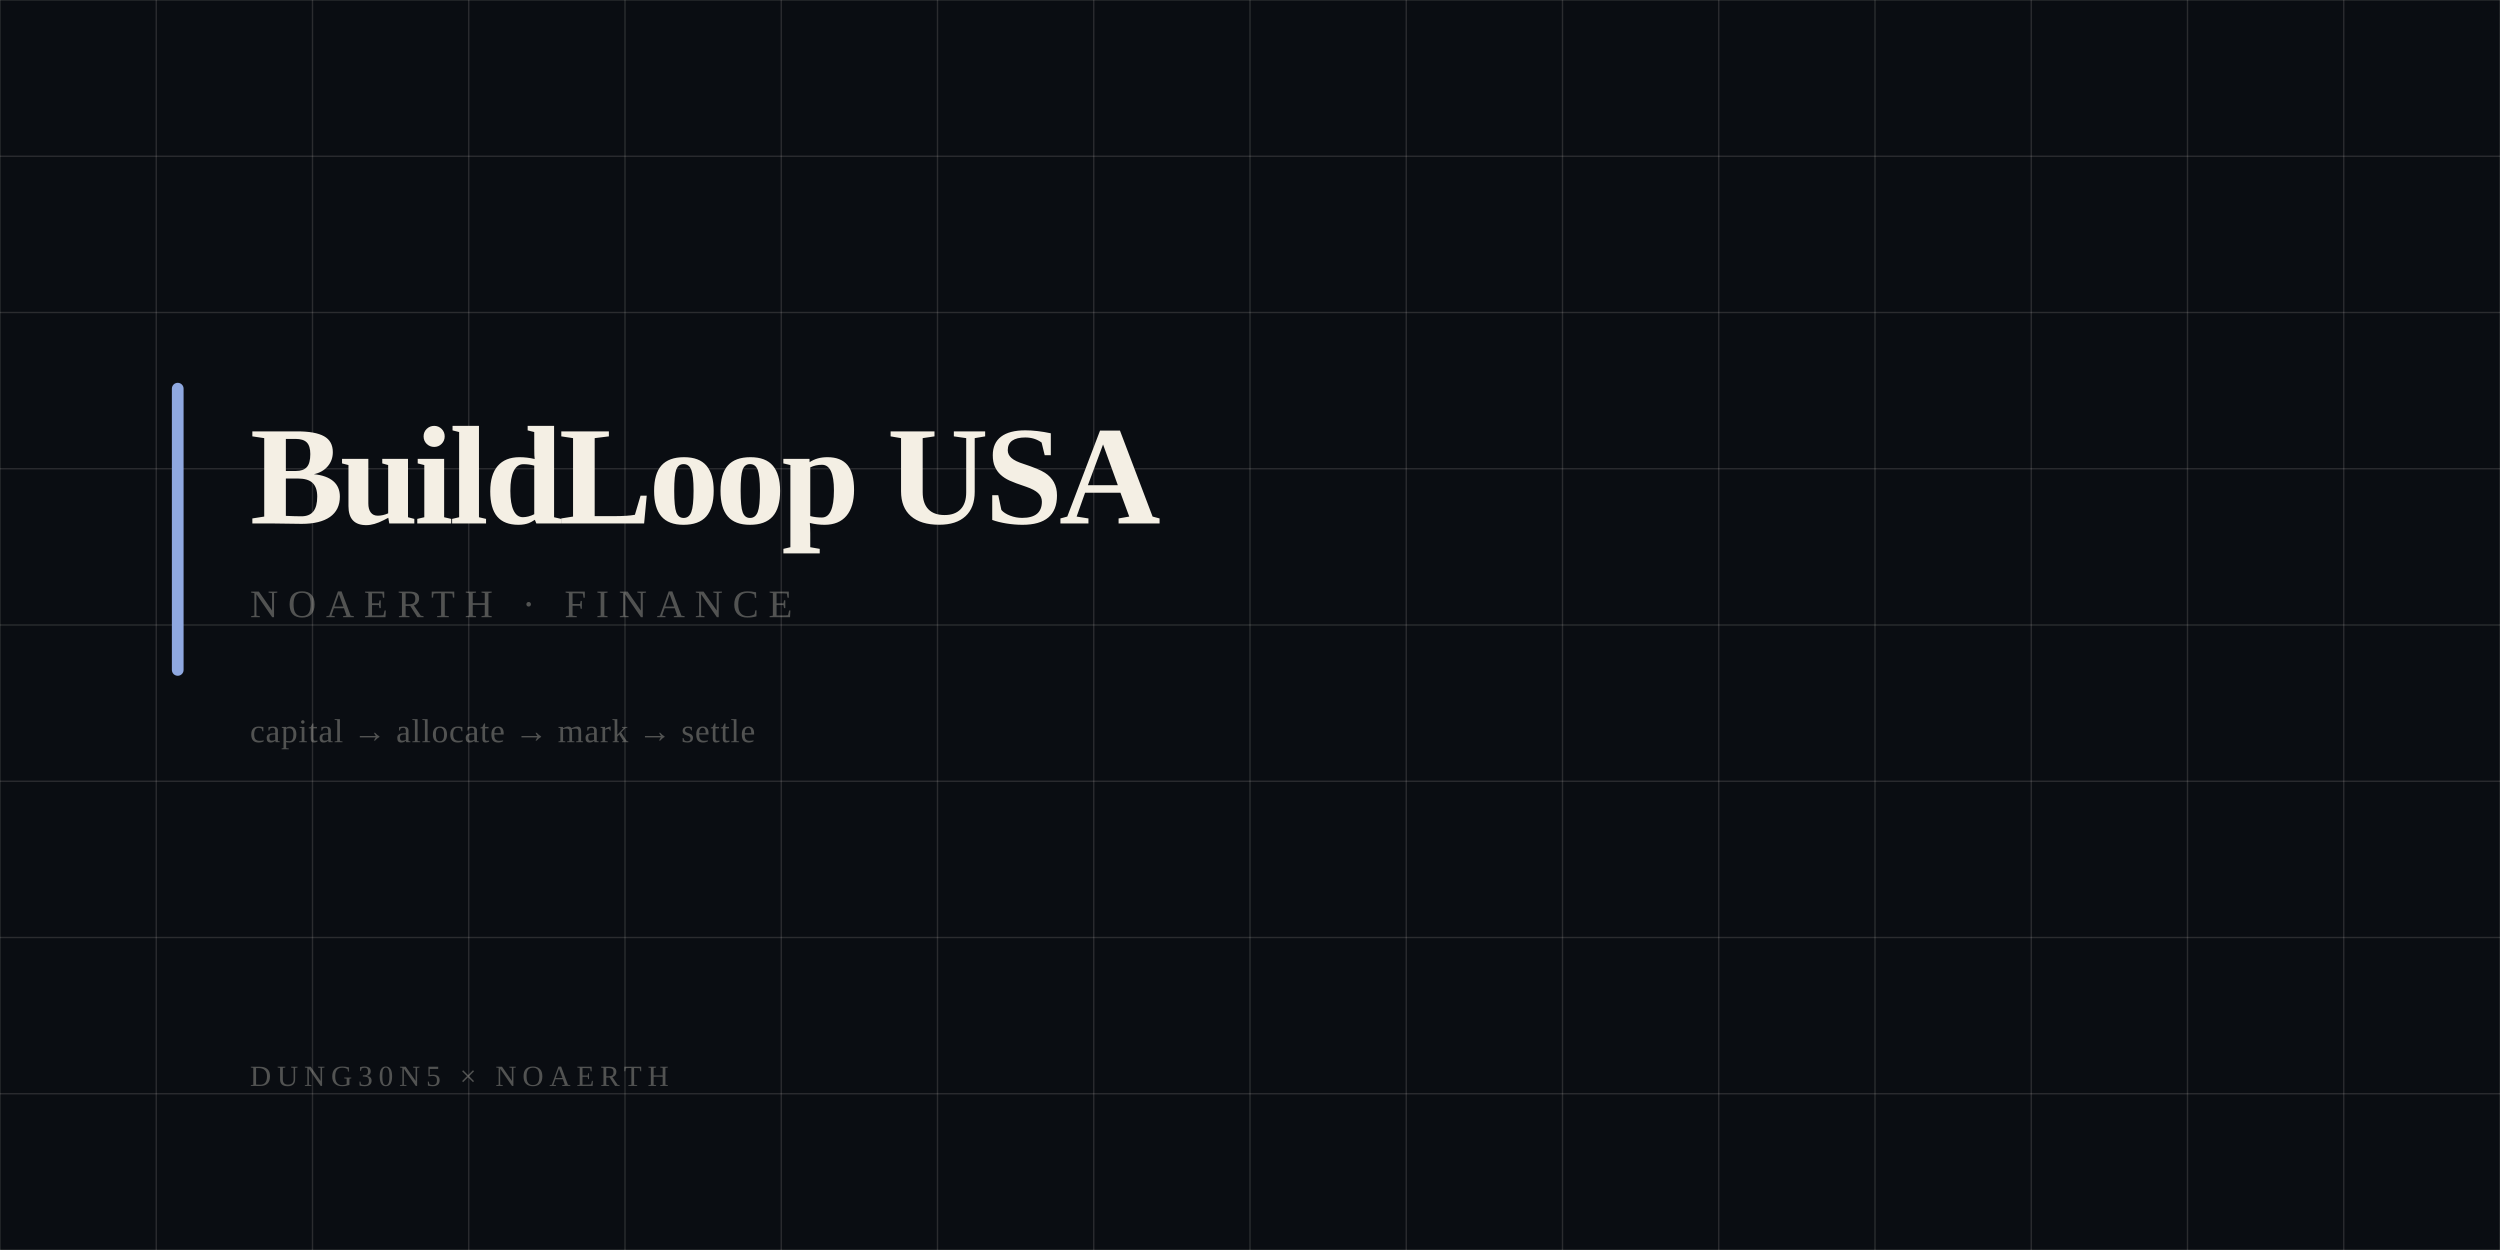
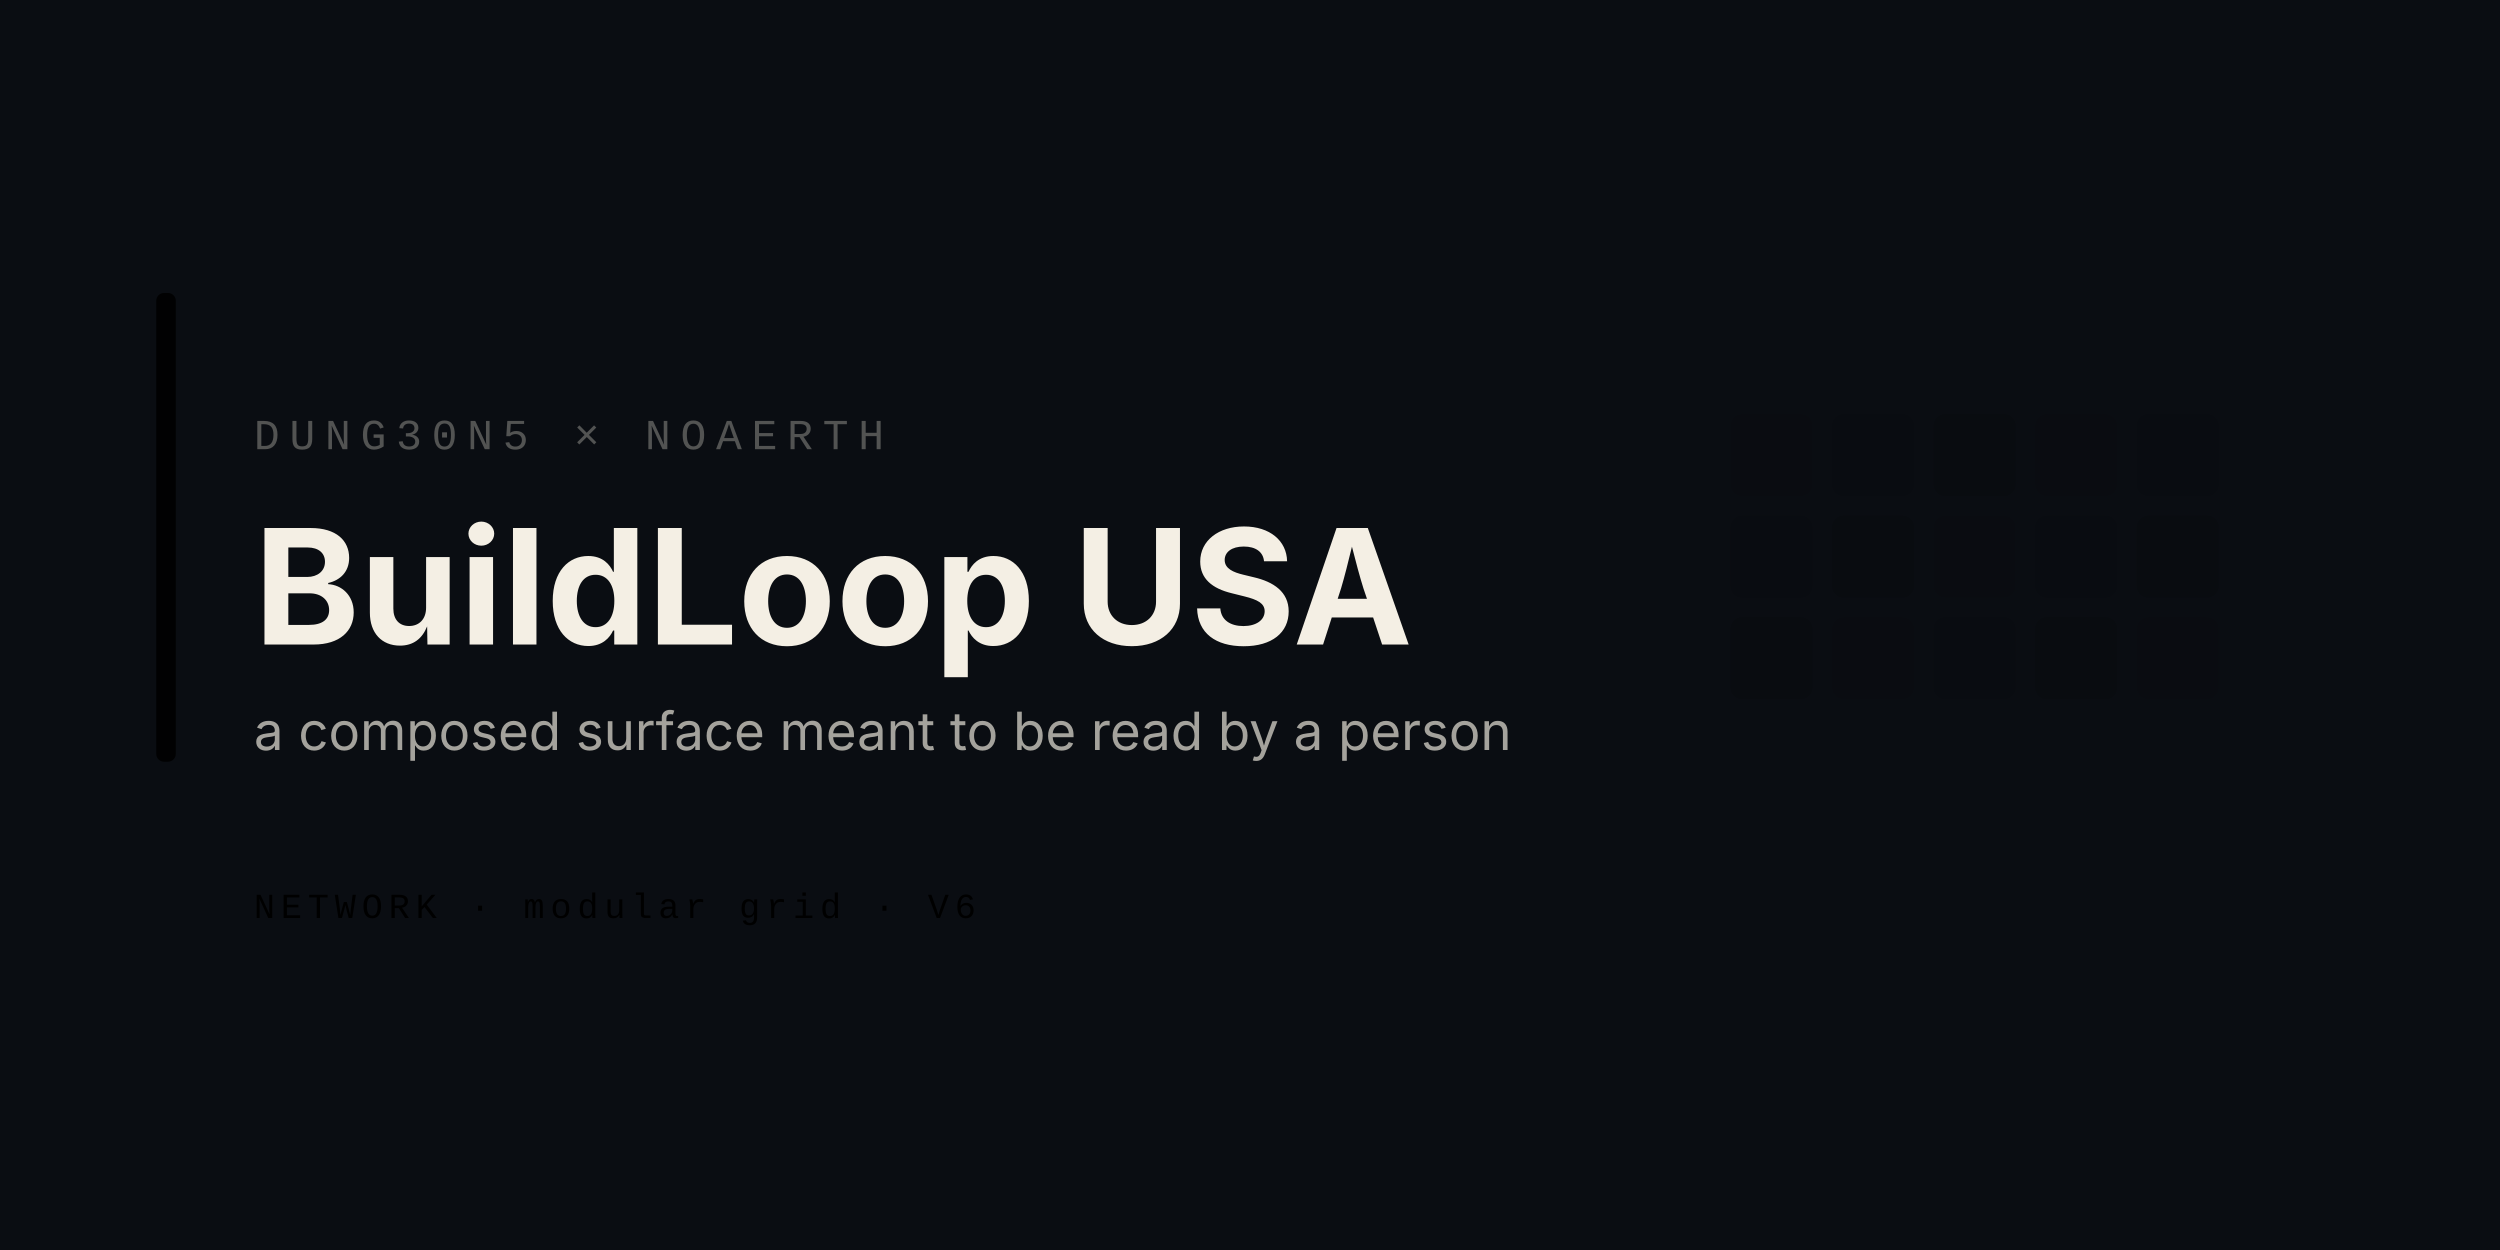
- <svg xmlns="http://www.w3.org/2000/svg" viewBox="0 0 1280 640" width="1280" height="640" role="img" aria-label="BuildLoop USA — NOAERTH project card.">
+ <svg xmlns="http://www.w3.org/2000/svg" viewBox="0 0 1280 640" width="1280" height="640" role="img" aria-label="BuildLoop USA project card">
  <rect width="1280" height="640" fill="#0a0d12" />
-   <line x1="0" y1="0" x2="0" y2="640" stroke="#f4efe424" stroke-width="0.7" />
-   <line x1="80" y1="0" x2="80" y2="640" stroke="#f4efe424" stroke-width="0.7" />
-   <line x1="160" y1="0" x2="160" y2="640" stroke="#f4efe424" stroke-width="0.7" />
-   <line x1="240" y1="0" x2="240" y2="640" stroke="#f4efe424" stroke-width="0.7" />
-   <line x1="320" y1="0" x2="320" y2="640" stroke="#f4efe424" stroke-width="0.7" />
-   <line x1="400" y1="0" x2="400" y2="640" stroke="#f4efe424" stroke-width="0.7" />
-   <line x1="480" y1="0" x2="480" y2="640" stroke="#f4efe424" stroke-width="0.7" />
-   <line x1="560" y1="0" x2="560" y2="640" stroke="#f4efe424" stroke-width="0.7" />
-   <line x1="640" y1="0" x2="640" y2="640" stroke="#f4efe424" stroke-width="0.7" />
-   <line x1="720" y1="0" x2="720" y2="640" stroke="#f4efe424" stroke-width="0.7" />
-   <line x1="800" y1="0" x2="800" y2="640" stroke="#f4efe424" stroke-width="0.7" />
-   <line x1="880" y1="0" x2="880" y2="640" stroke="#f4efe424" stroke-width="0.7" />
-   <line x1="960" y1="0" x2="960" y2="640" stroke="#f4efe424" stroke-width="0.7" />
-   <line x1="1040" y1="0" x2="1040" y2="640" stroke="#f4efe424" stroke-width="0.7" />
-   <line x1="1120" y1="0" x2="1120" y2="640" stroke="#f4efe424" stroke-width="0.7" />
-   <line x1="1200" y1="0" x2="1200" y2="640" stroke="#f4efe424" stroke-width="0.7" />
-   <line x1="1280" y1="0" x2="1280" y2="640" stroke="#f4efe424" stroke-width="0.7" />
-   <line x1="0" y1="0" x2="1280" y2="0" stroke="#f4efe424" stroke-width="0.7" />
-   <line x1="0" y1="80" x2="1280" y2="80" stroke="#f4efe424" stroke-width="0.7" />
-   <line x1="0" y1="160" x2="1280" y2="160" stroke="#f4efe424" stroke-width="0.7" />
-   <line x1="0" y1="240" x2="1280" y2="240" stroke="#f4efe424" stroke-width="0.7" />
-   <line x1="0" y1="320" x2="1280" y2="320" stroke="#f4efe424" stroke-width="0.7" />
-   <line x1="0" y1="400" x2="1280" y2="400" stroke="#f4efe424" stroke-width="0.7" />
-   <line x1="0" y1="480" x2="1280" y2="480" stroke="#f4efe424" stroke-width="0.7" />
-   <line x1="0" y1="560" x2="1280" y2="560" stroke="#f4efe424" stroke-width="0.7" />
-   <line x1="0" y1="640" x2="1280" y2="640" stroke="#f4efe424" stroke-width="0.7" />
-   <rect x="88" y="196" width="6" height="150" rx="3" fill="#8fa8e0" />
-   <text x="128" y="268" fill="#f4efe4" font-size="72" font-weight="680" letter-spacing="-2">BuildLoop USA</text>
-   <text x="128" y="316" fill="#f4efe44f" font-size="20" letter-spacing="5">NOAERTH · FINANCE</text>
-   <text x="128" y="380" fill="#f4efe44f" font-size="17" letter-spacing="0.4">capital → allocate → mark → settle</text>
-   <text x="128" y="556" fill="#f4efe44f" font-size="15" letter-spacing="3">DUNG30N5 × NOAERTH</text>
+   <rect x="886" y="212" width="42" height="42" rx="6" fill="mint" fill-opacity="0.05" stroke="mint" stroke-width="1.1" stroke-opacity="0.42" />
+   <rect x="938" y="212" width="42" height="42" rx="6" fill="mint" fill-opacity="0.08" stroke="mint" stroke-width="1.1" stroke-opacity="0.42" />
+   <rect x="990" y="212" width="42" height="42" rx="6" fill="mint" fill-opacity="0.11" stroke="mint" stroke-width="1.1" stroke-opacity="0.42" />
+   <rect x="1042" y="212" width="42" height="42" rx="6" fill="mint" fill-opacity="0.05" stroke="mint" stroke-width="1.1" stroke-opacity="0.42" />
+   <rect x="1094" y="212" width="42" height="42" rx="6" fill="mint" fill-opacity="0.08" stroke="mint" stroke-width="1.1" stroke-opacity="0.42" />
+   <rect x="886" y="264" width="42" height="42" rx="6" fill="mint" fill-opacity="0.08" stroke="mint" stroke-width="1.1" stroke-opacity="0.42" />
+   <rect x="938" y="264" width="42" height="42" rx="6" fill="mint" fill-opacity="0.11" stroke="mint" stroke-width="1.1" stroke-opacity="0.42" />
+   <rect x="990" y="264" width="42" height="42" rx="6" fill="mint" fill-opacity="0.05" stroke="mint" stroke-width="1.1" stroke-opacity="0.42" />
+   <rect x="1042" y="264" width="42" height="42" rx="6" fill="mint" fill-opacity="0.08" stroke="mint" stroke-width="1.1" stroke-opacity="0.42" />
+   <rect x="1094" y="264" width="42" height="42" rx="6" fill="mint" fill-opacity="0.11" stroke="mint" stroke-width="1.1" stroke-opacity="0.42" />
+   <rect x="886" y="316" width="42" height="42" rx="6" fill="mint" fill-opacity="0.11" stroke="mint" stroke-width="1.1" stroke-opacity="0.42" />
+   <rect x="938" y="316" width="42" height="42" rx="6" fill="mint" fill-opacity="0.05" stroke="mint" stroke-width="1.1" stroke-opacity="0.42" />
+   <rect x="990" y="316" width="42" height="42" rx="6" fill="mint" fill-opacity="0.08" stroke="mint" stroke-width="1.1" stroke-opacity="0.42" />
+   <rect x="1042" y="316" width="42" height="42" rx="6" fill="mint" fill-opacity="0.11" stroke="mint" stroke-width="1.1" stroke-opacity="0.42" />
+   <rect x="1094" y="316" width="42" height="42" rx="6" fill="mint" fill-opacity="0.05" stroke="mint" stroke-width="1.1" stroke-opacity="0.42" />
+   <rect x="80" y="150" width="10" height="240" rx="4" fill="mint" opacity="0.9" />
+   <text x="130" y="230" font-family="ui-monospace, SFMono-Regular, Menlo, Monaco, Consolas, 'Liberation Mono', monospace" font-size="22" letter-spacing="5" fill="#f4efe44f">DUNG30N5 × NOAERTH</text>
+   <text x="130" y="330" font-family="-apple-system, BlinkMacSystemFont, 'Segoe UI', Inter, Helvetica, Arial, sans-serif" font-size="82" font-weight="700" fill="#f4efe4">BuildLoop USA</text>
+   <text x="130" y="384" font-family="-apple-system, BlinkMacSystemFont, 'Segoe UI', Inter, Helvetica, Arial, sans-serif" font-size="27" fill="#f4efe4a8">a composed surface meant to be read by a person</text>
+   <text x="130" y="470" font-family="ui-monospace, SFMono-Regular, Menlo, Monaco, Consolas, 'Liberation Mono', monospace" font-size="18" fill="mint" letter-spacing="3">NETWORK · modular grid · V6</text>
</svg>
